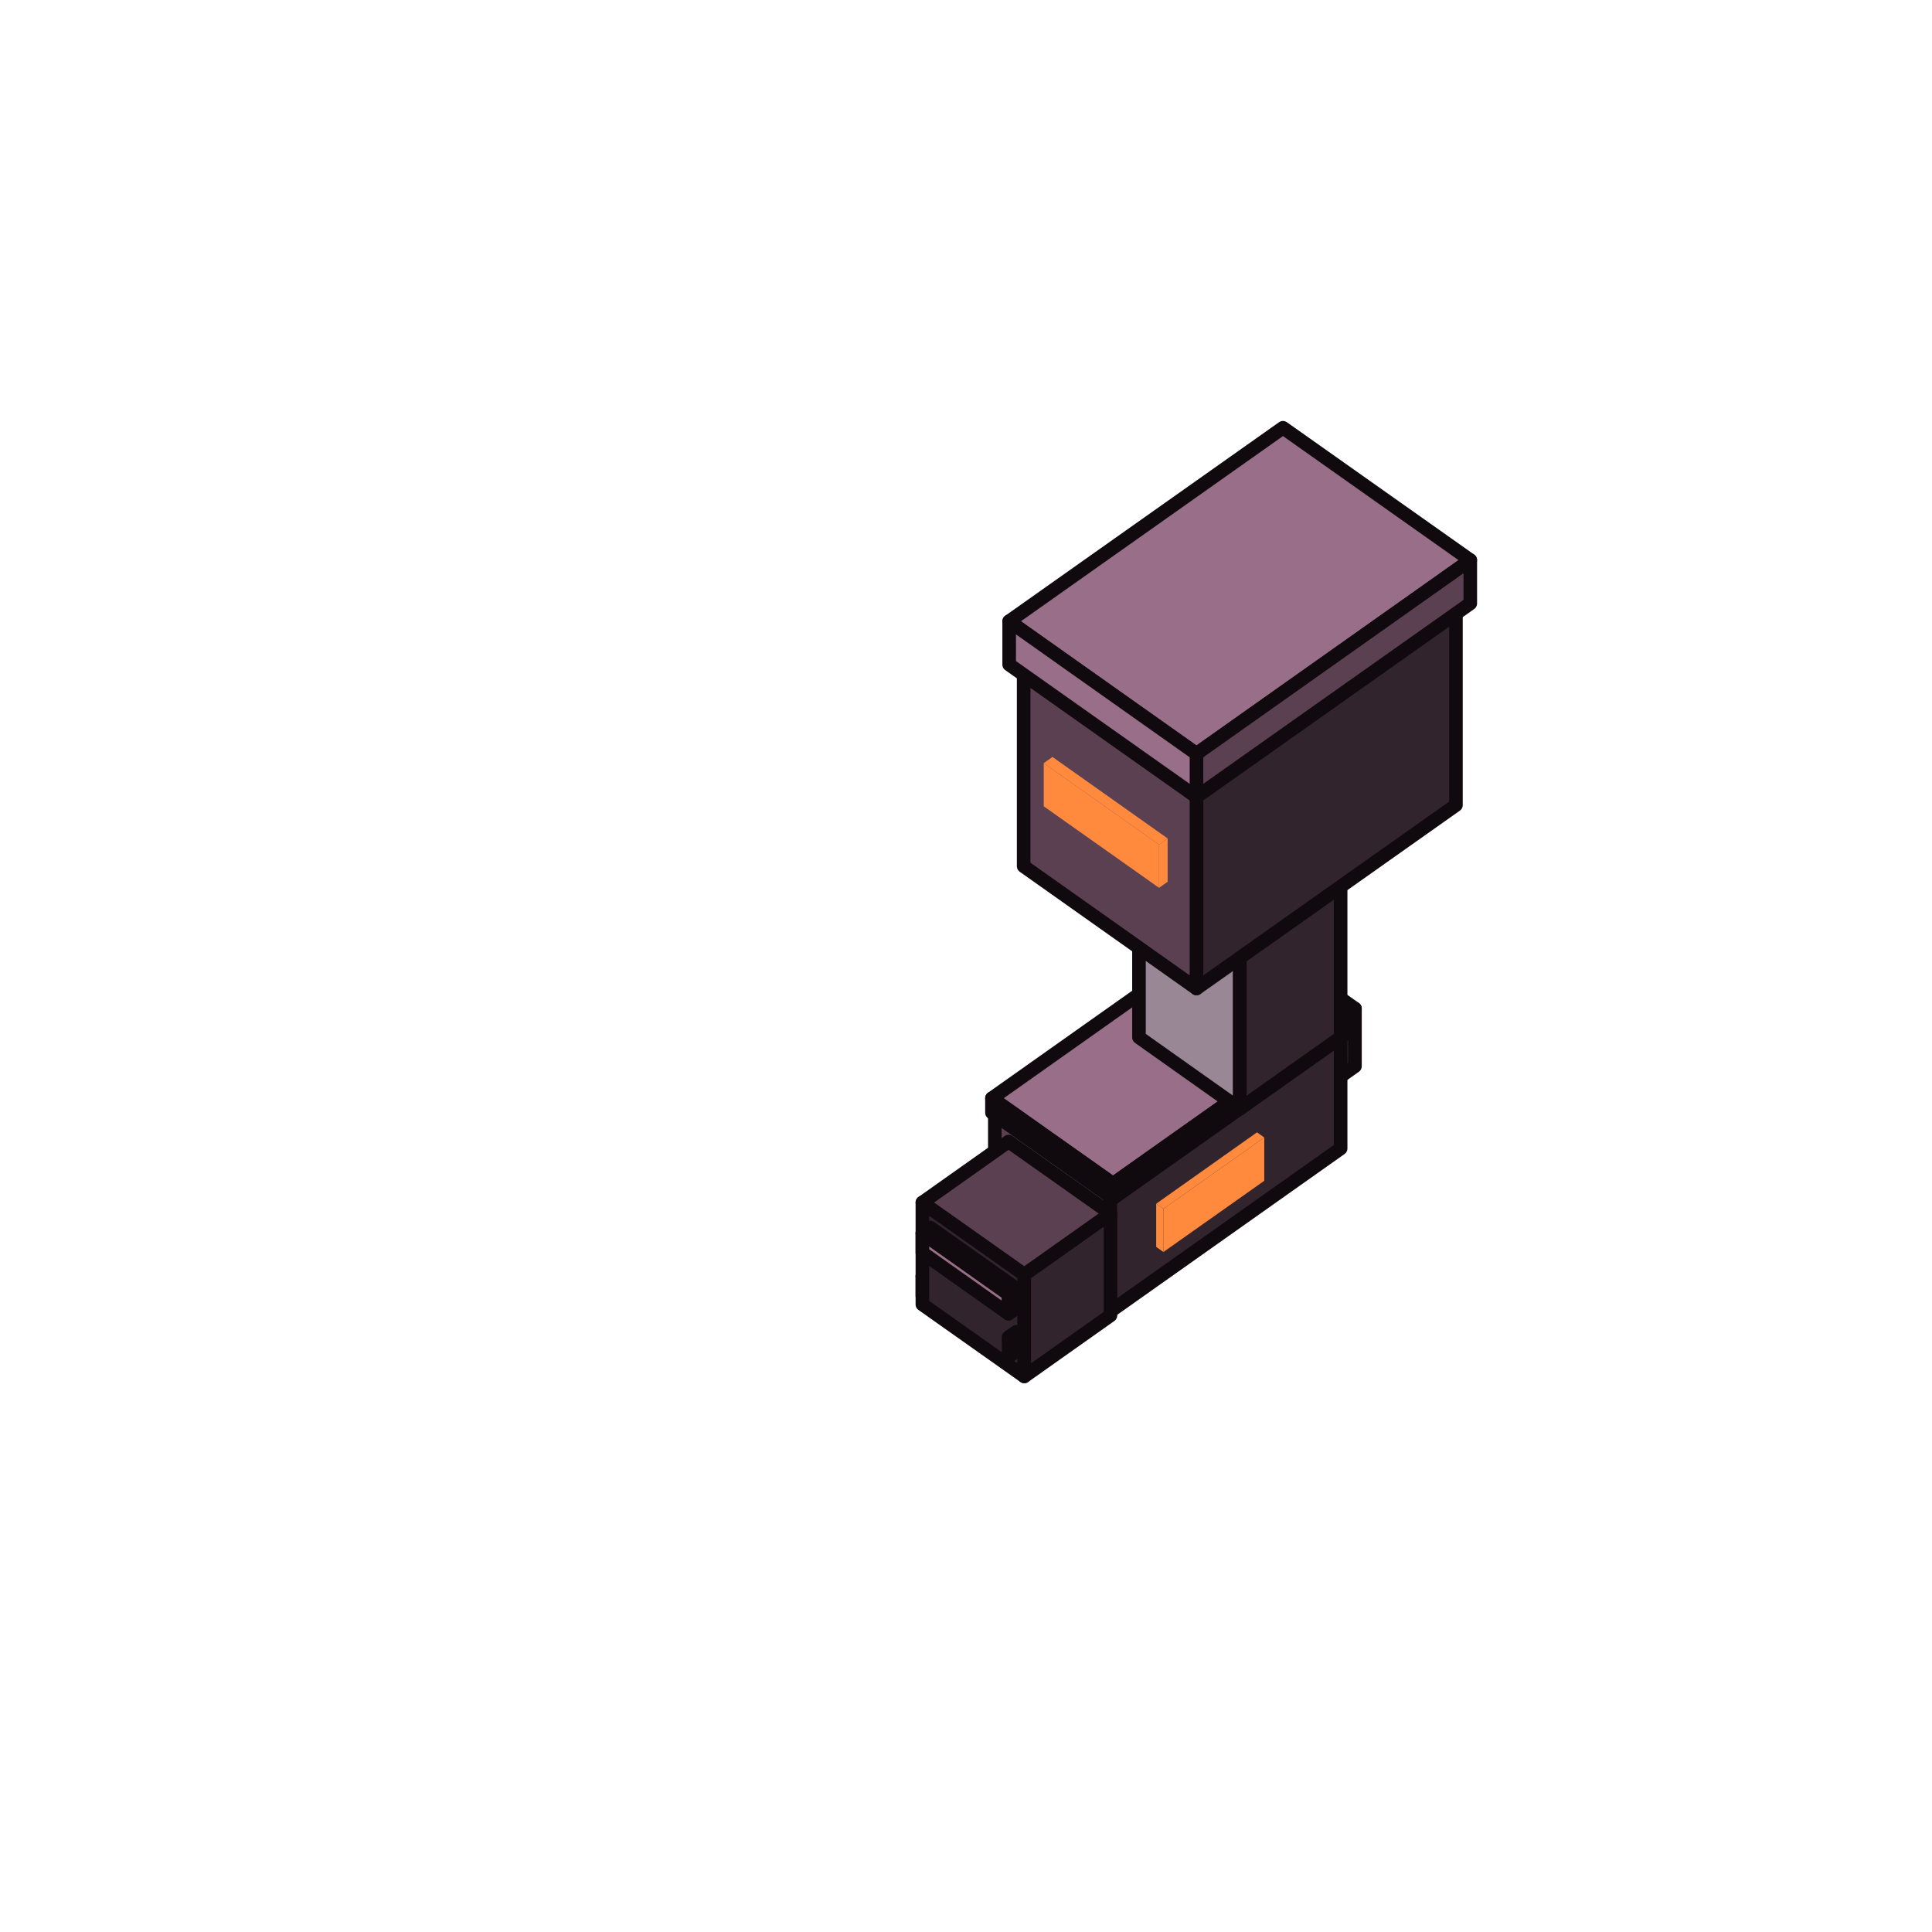
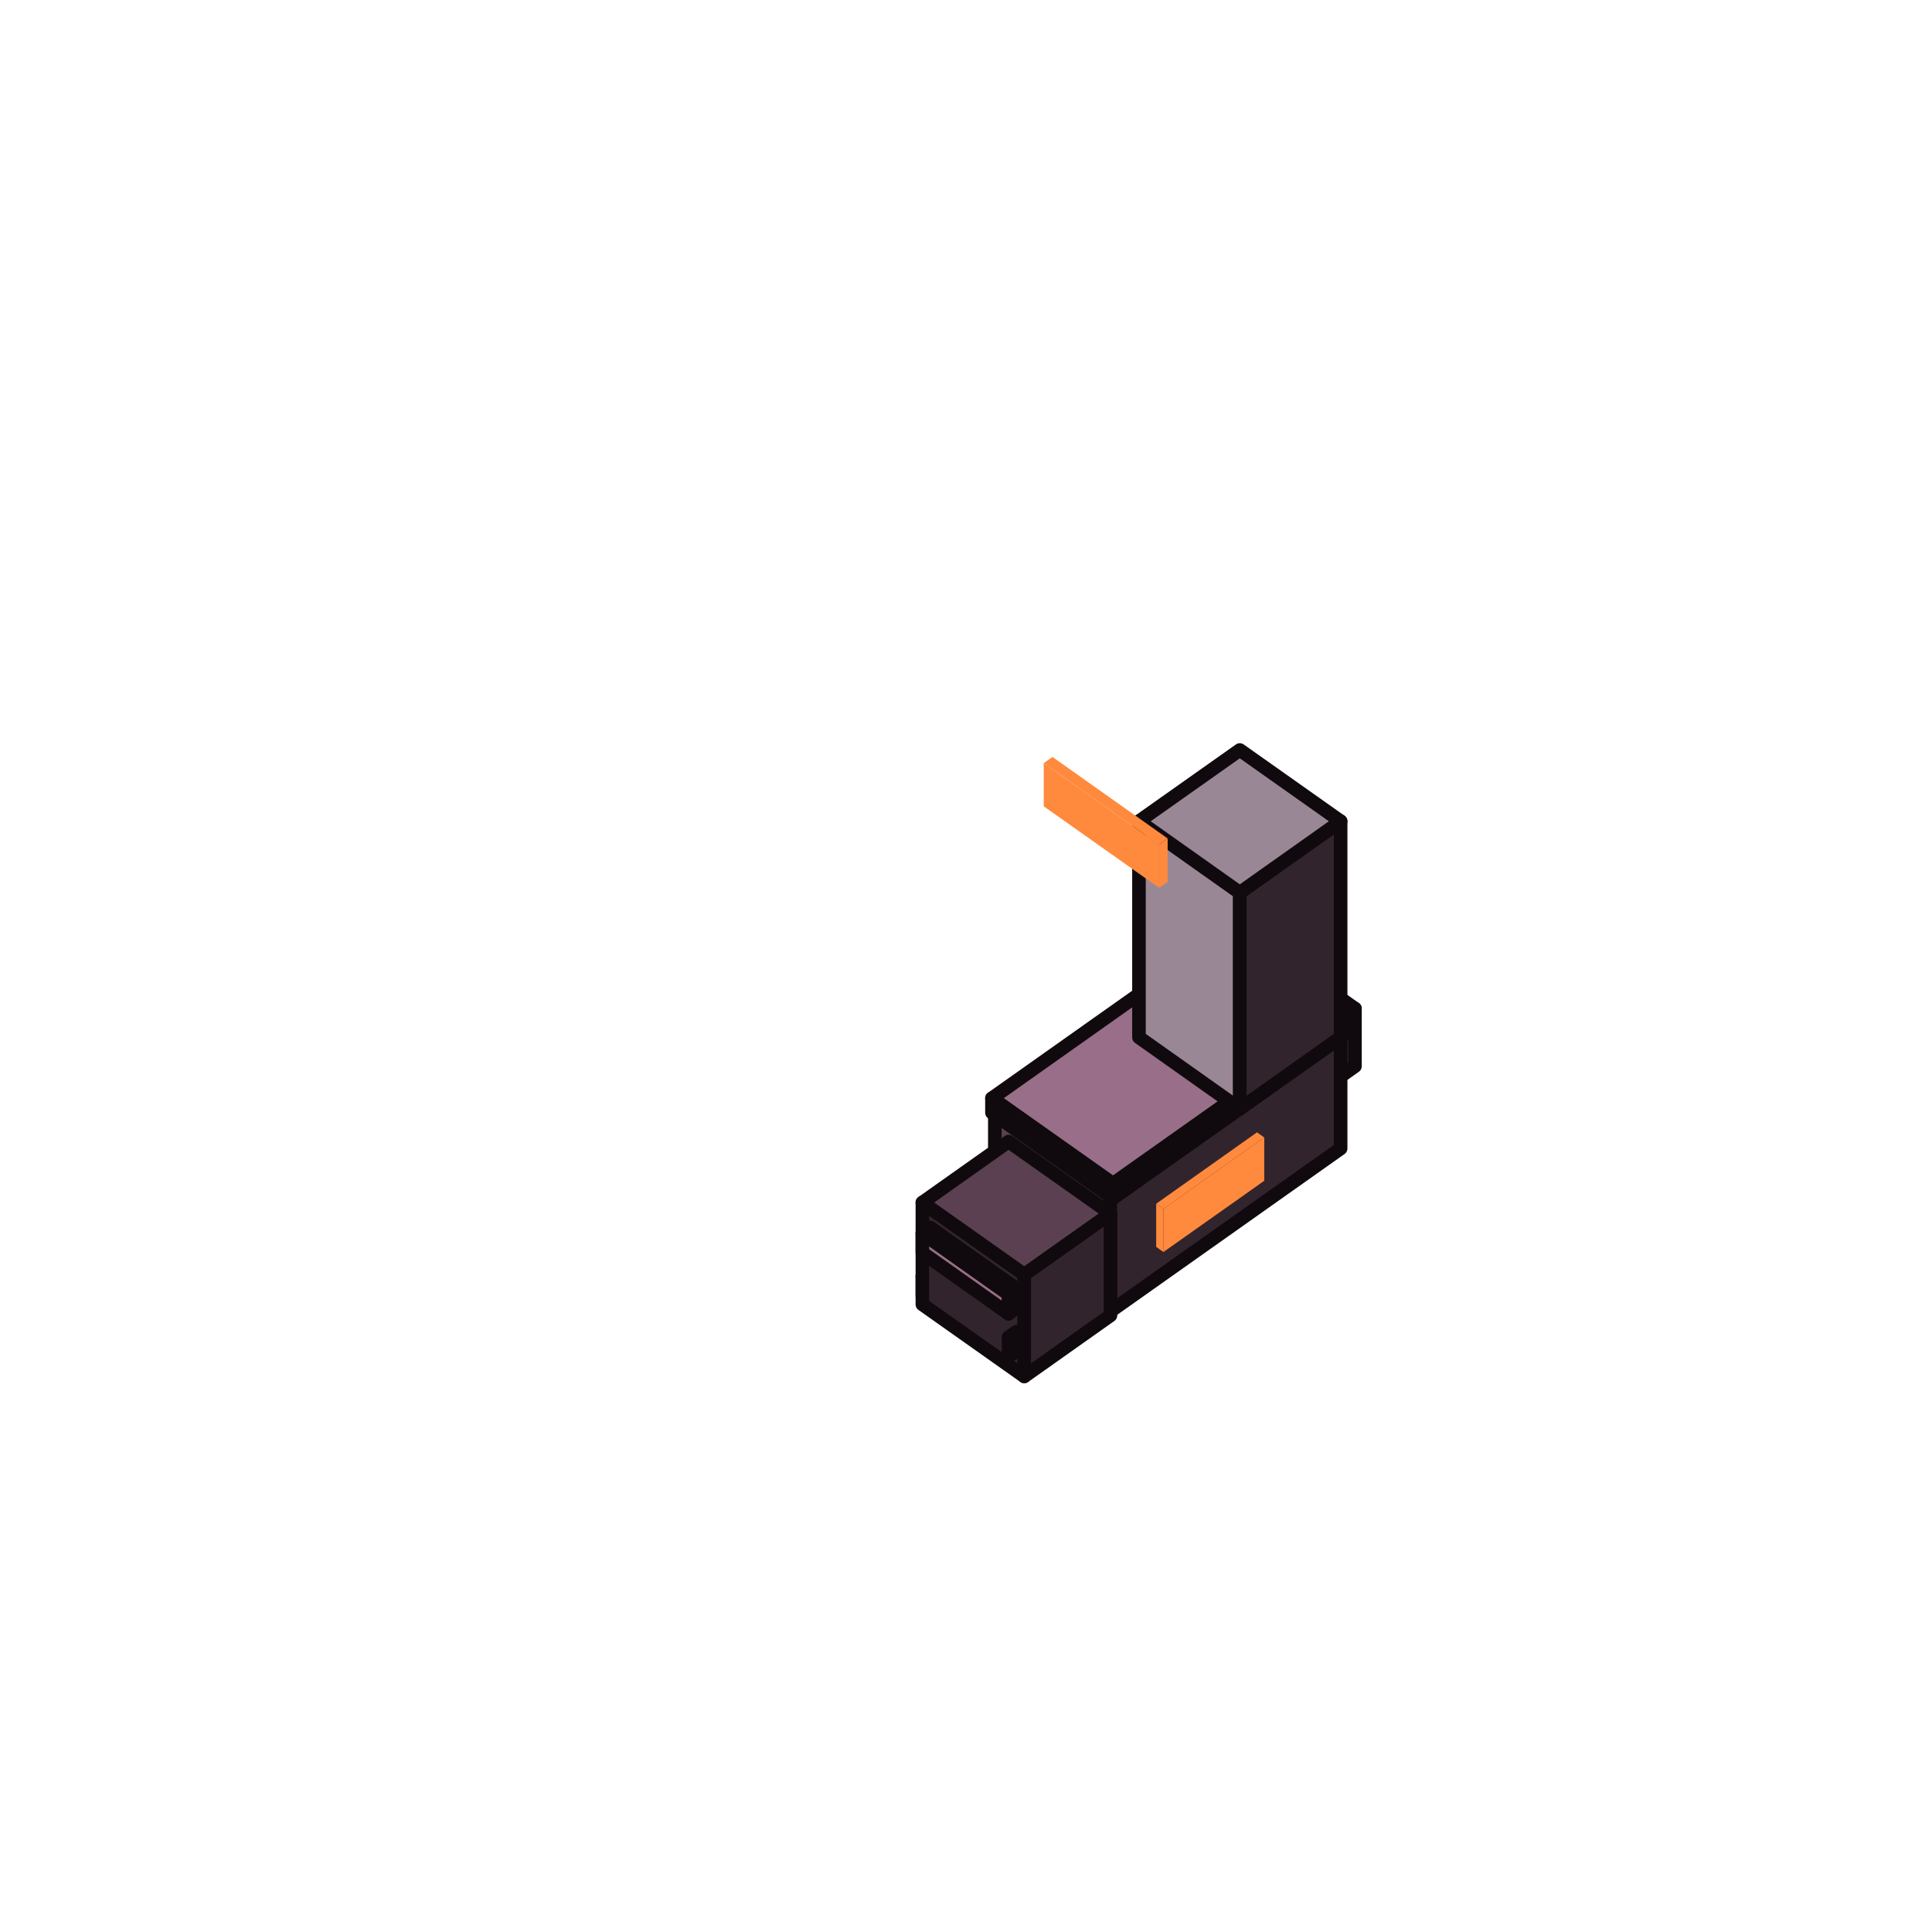
<svg xmlns="http://www.w3.org/2000/svg" viewBox="0 0 128 128" width="128" height="128" data-part-id="jugg_body" data-type="body" data-direction="south">
  <g stroke="#100a0e" stroke-width="0.9" stroke-linejoin="round">
    <path d="M82.14 61.42 L74.5 66.82 L82.14 72.22 L89.77 66.82 Z" fill="#5a4050" />
    <path d="M74.5 70.64 L82.14 76.04 L82.14 72.22 L74.5 66.82 Z" fill="#32242d" />
    <path d="M82.14 76.04 L89.77 70.64 L89.77 66.82 L82.14 72.22 Z" fill="#32242d" />
    <path d="M73.55 86.89 L88.82 76.09 L88.82 68.45 L73.55 79.25 Z" fill="#32242d" />
    <path d="M81.18 63.05 L65.91 73.85 L73.55 79.25 L88.82 68.45 Z" fill="#986e88" />
    <path d="M80.99 61.96 L65.72 72.76 L73.74 78.43 L89.01 67.63 Z" fill="#986e88" />
    <path d="M77.08 82.95 L83.76 78.23 L83.76 75.36 L77.08 80.09 Z" fill="#ff8a3d" stroke="none" />
    <path d="M83.28 75.02 L76.6 79.75 L77.08 80.09 L83.76 75.36 Z" fill="#ff8a3d" stroke="none" />
    <path d="M65.91 81.49 L73.55 86.89 L73.55 79.25 L65.91 73.85 Z" fill="#5a4050" />
    <path d="M73.74 79.39 L89.01 68.59 L89.01 67.63 L73.74 78.43 Z" fill="#5a4050" />
    <path d="M75.46 68.73 L82.14 73.46 L82.14 59.14 L75.46 54.41 Z" fill="#9a8796" />
    <path d="M82.14 73.46 L88.82 68.73 L88.82 54.41 L82.14 59.14 Z" fill="#32242d" />
    <path d="M76.6 82.61 L77.08 82.95 L77.08 80.09 L76.6 79.75 Z" fill="#ff8a3d" stroke="none" />
    <path d="M65.72 73.72 L73.74 79.39 L73.74 78.43 L65.72 72.76 Z" fill="#986e88" />
    <path d="M82.14 49.69 L75.46 54.41 L82.14 59.14 L88.82 54.41 Z" fill="#9a8796" />
    <path d="M61.11 85.85 L66.82 89.89 L66.82 88.59 L61.11 84.55 Z" fill="#986e88" />
    <path d="M61.63 84.19 L61.11 84.55 L66.82 88.59 L67.34 88.23 Z" fill="#986e88" />
    <path d="M61.11 86.42 L67.86 91.19 L67.86 84.44 L61.11 79.67 Z" fill="#32242d" />
    <path d="M67.86 91.19 L73.57 87.15 L73.57 80.4 L67.86 84.44 Z" fill="#32242d" />
    <path d="M66.82 75.63 L61.11 79.67 L67.86 84.44 L73.57 80.4 Z" fill="#5a4050" />
    <path d="M66.82 89.89 L67.34 89.52 L67.34 88.23 L66.82 88.59 Z" fill="#5a4050" />
    <path d="M61.11 83.0 L66.82 87.04 L66.82 85.74 L61.11 81.7 Z" fill="#986e88" />
    <path d="M61.63 81.33 L61.11 81.7 L66.82 85.74 L67.34 85.37 Z" fill="#986e88" />
    <path d="M66.82 87.04 L67.34 86.67 L67.34 85.37 L66.82 85.74 Z" fill="#5a4050" />
-     <path d="M79.27 65.49 L96.46 53.34 L96.46 39.98 L79.27 52.13 Z" fill="#32242d" />
-     <path d="M85.0 31.88 L67.82 44.03 L79.27 52.13 L96.46 39.98 Z" fill="#986e88" />
-     <path d="M67.82 57.39 L79.27 65.49 L79.27 52.13 L67.82 44.03 Z" fill="#5a4050" />
-     <path d="M85.0 28.34 L66.86 41.16 L79.27 49.94 L97.41 37.11 Z" fill="#986e88" />
    <path d="M69.15 53.42 L76.79 58.82 L76.79 55.96 L69.15 50.56 Z" fill="#ff8a3d" stroke="none" />
    <path d="M69.73 50.15 L69.15 50.56 L76.79 55.96 L77.36 55.55 Z" fill="#ff8a3d" stroke="none" />
    <path d="M76.79 58.82 L77.36 58.42 L77.36 55.55 L76.79 55.96 Z" fill="#ff8a3d" stroke="none" />
-     <path d="M79.27 52.8 L97.41 39.98 L97.41 37.11 L79.27 49.94 Z" fill="#5a4050" />
-     <path d="M66.86 44.03 L79.27 52.8 L79.27 49.94 L66.86 41.16 Z" fill="#986e88" />
  </g>
</svg>
